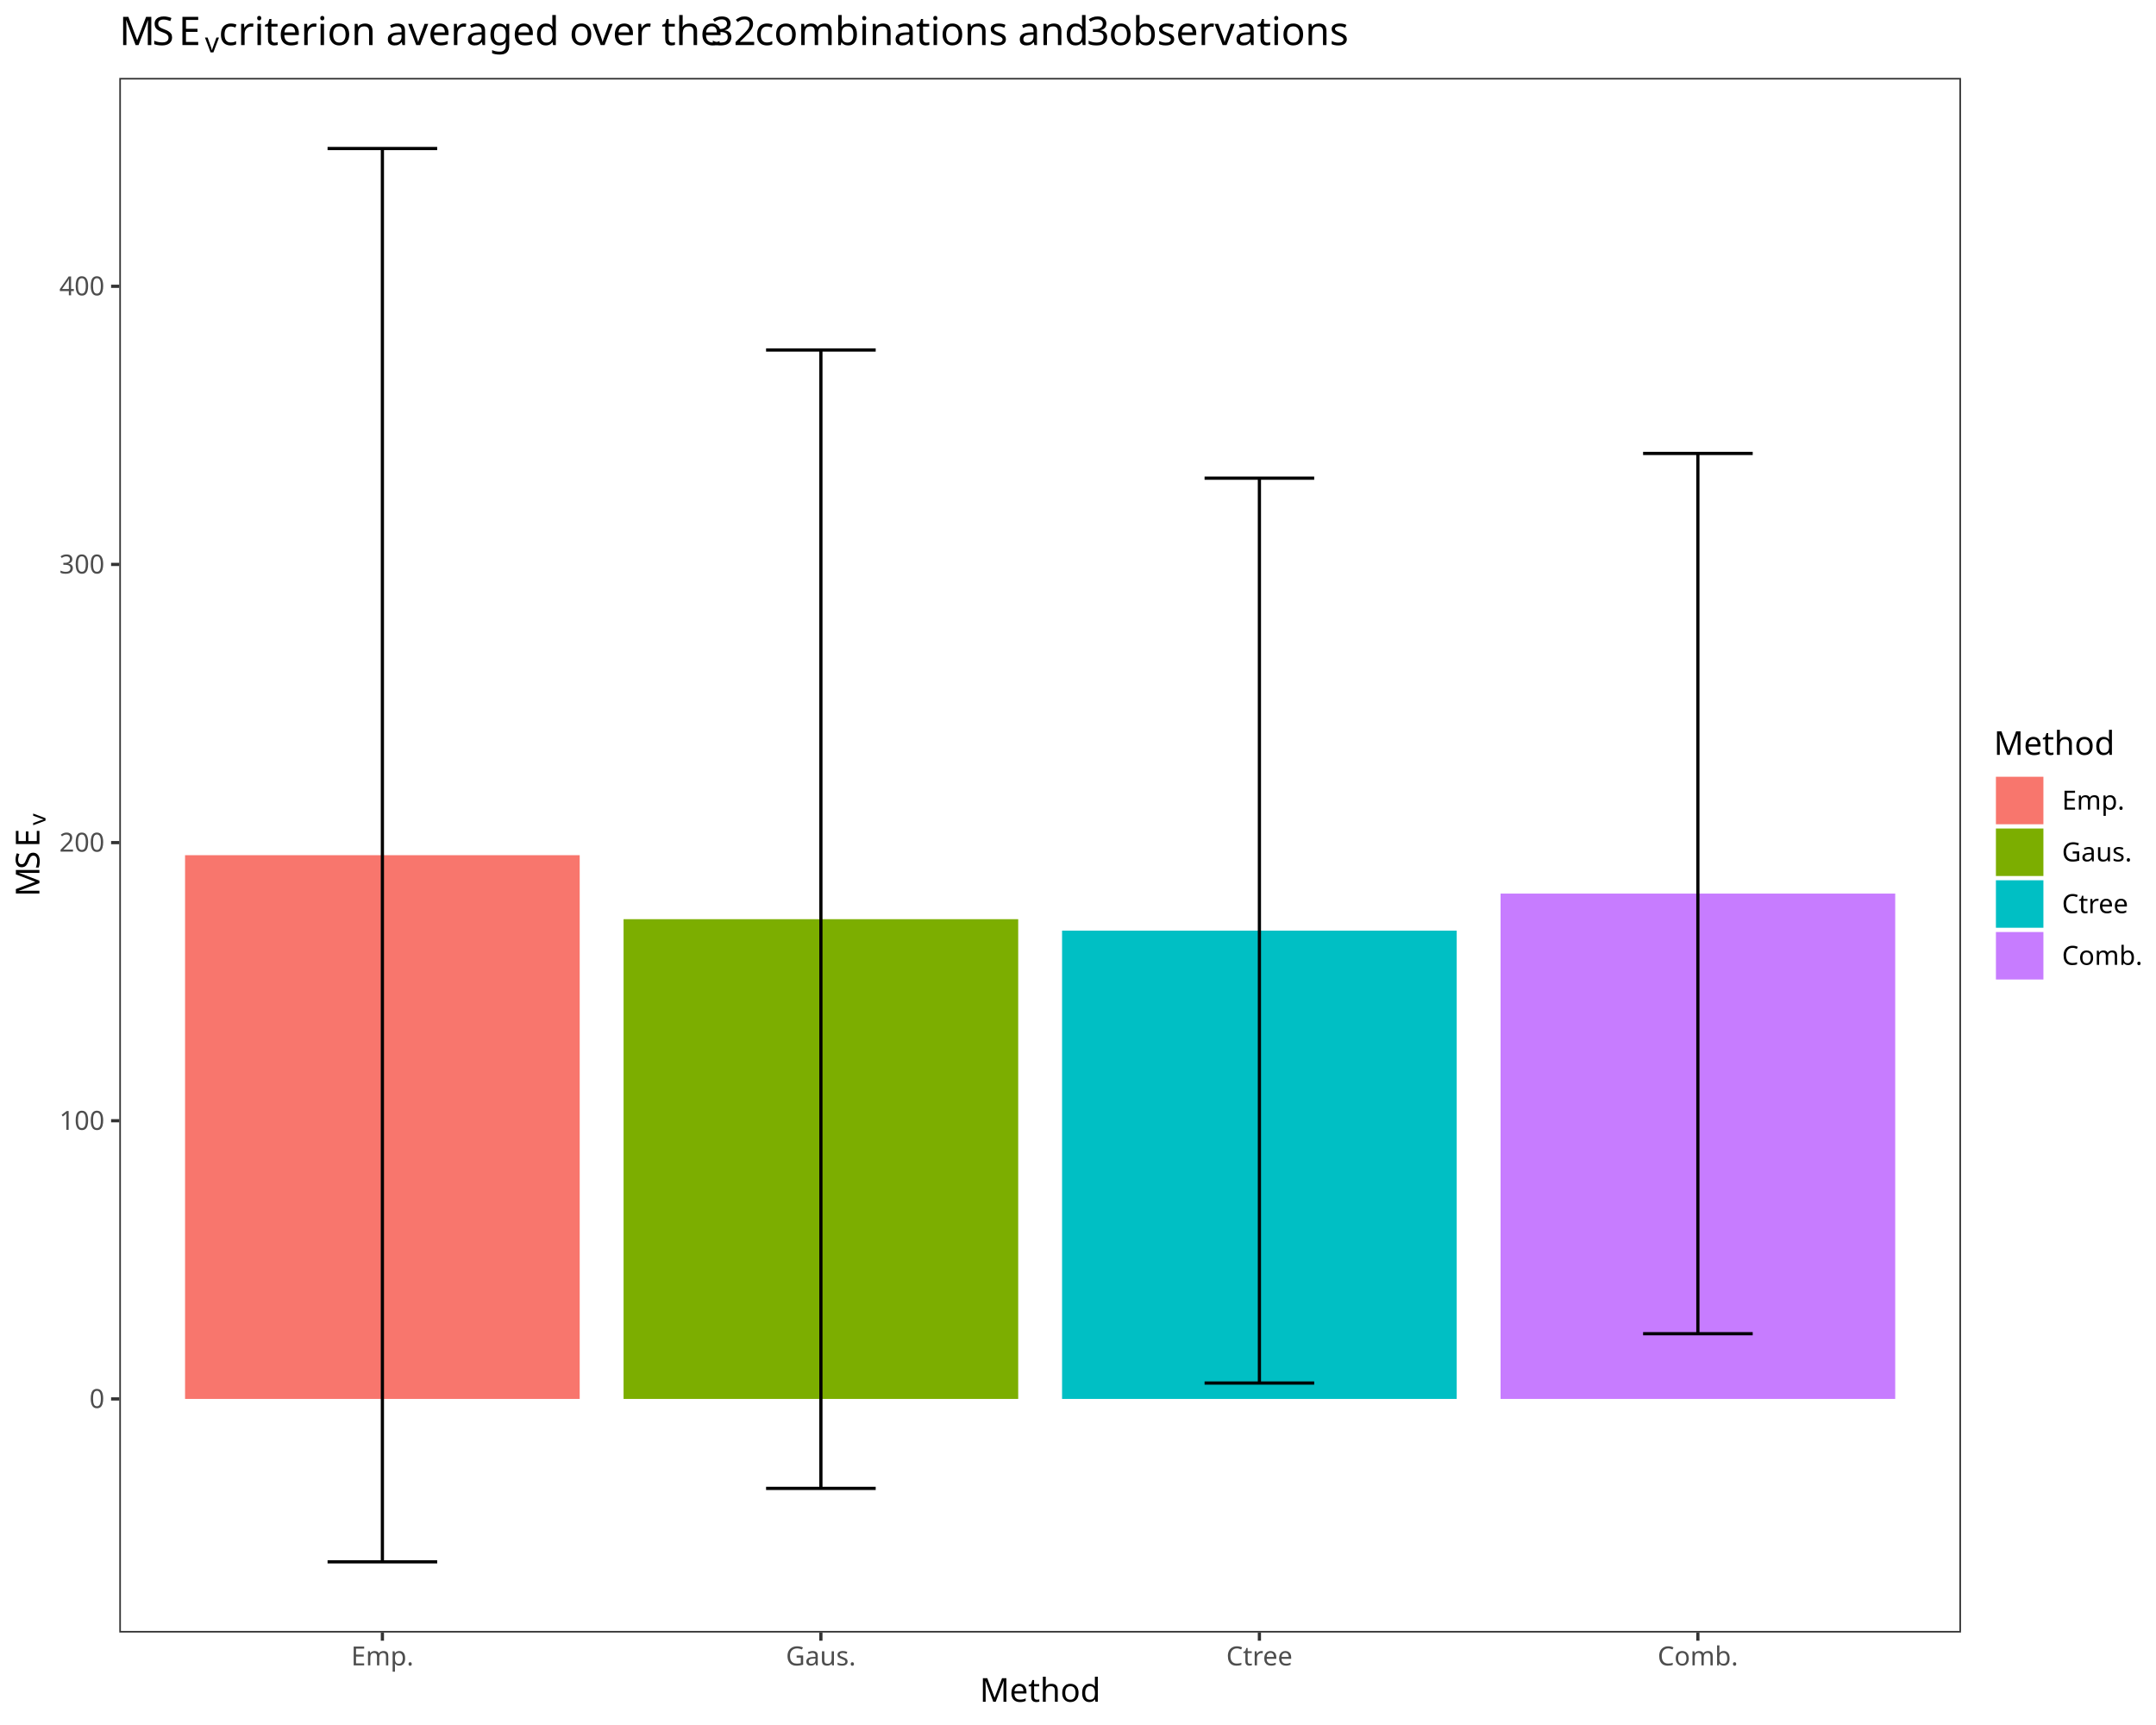
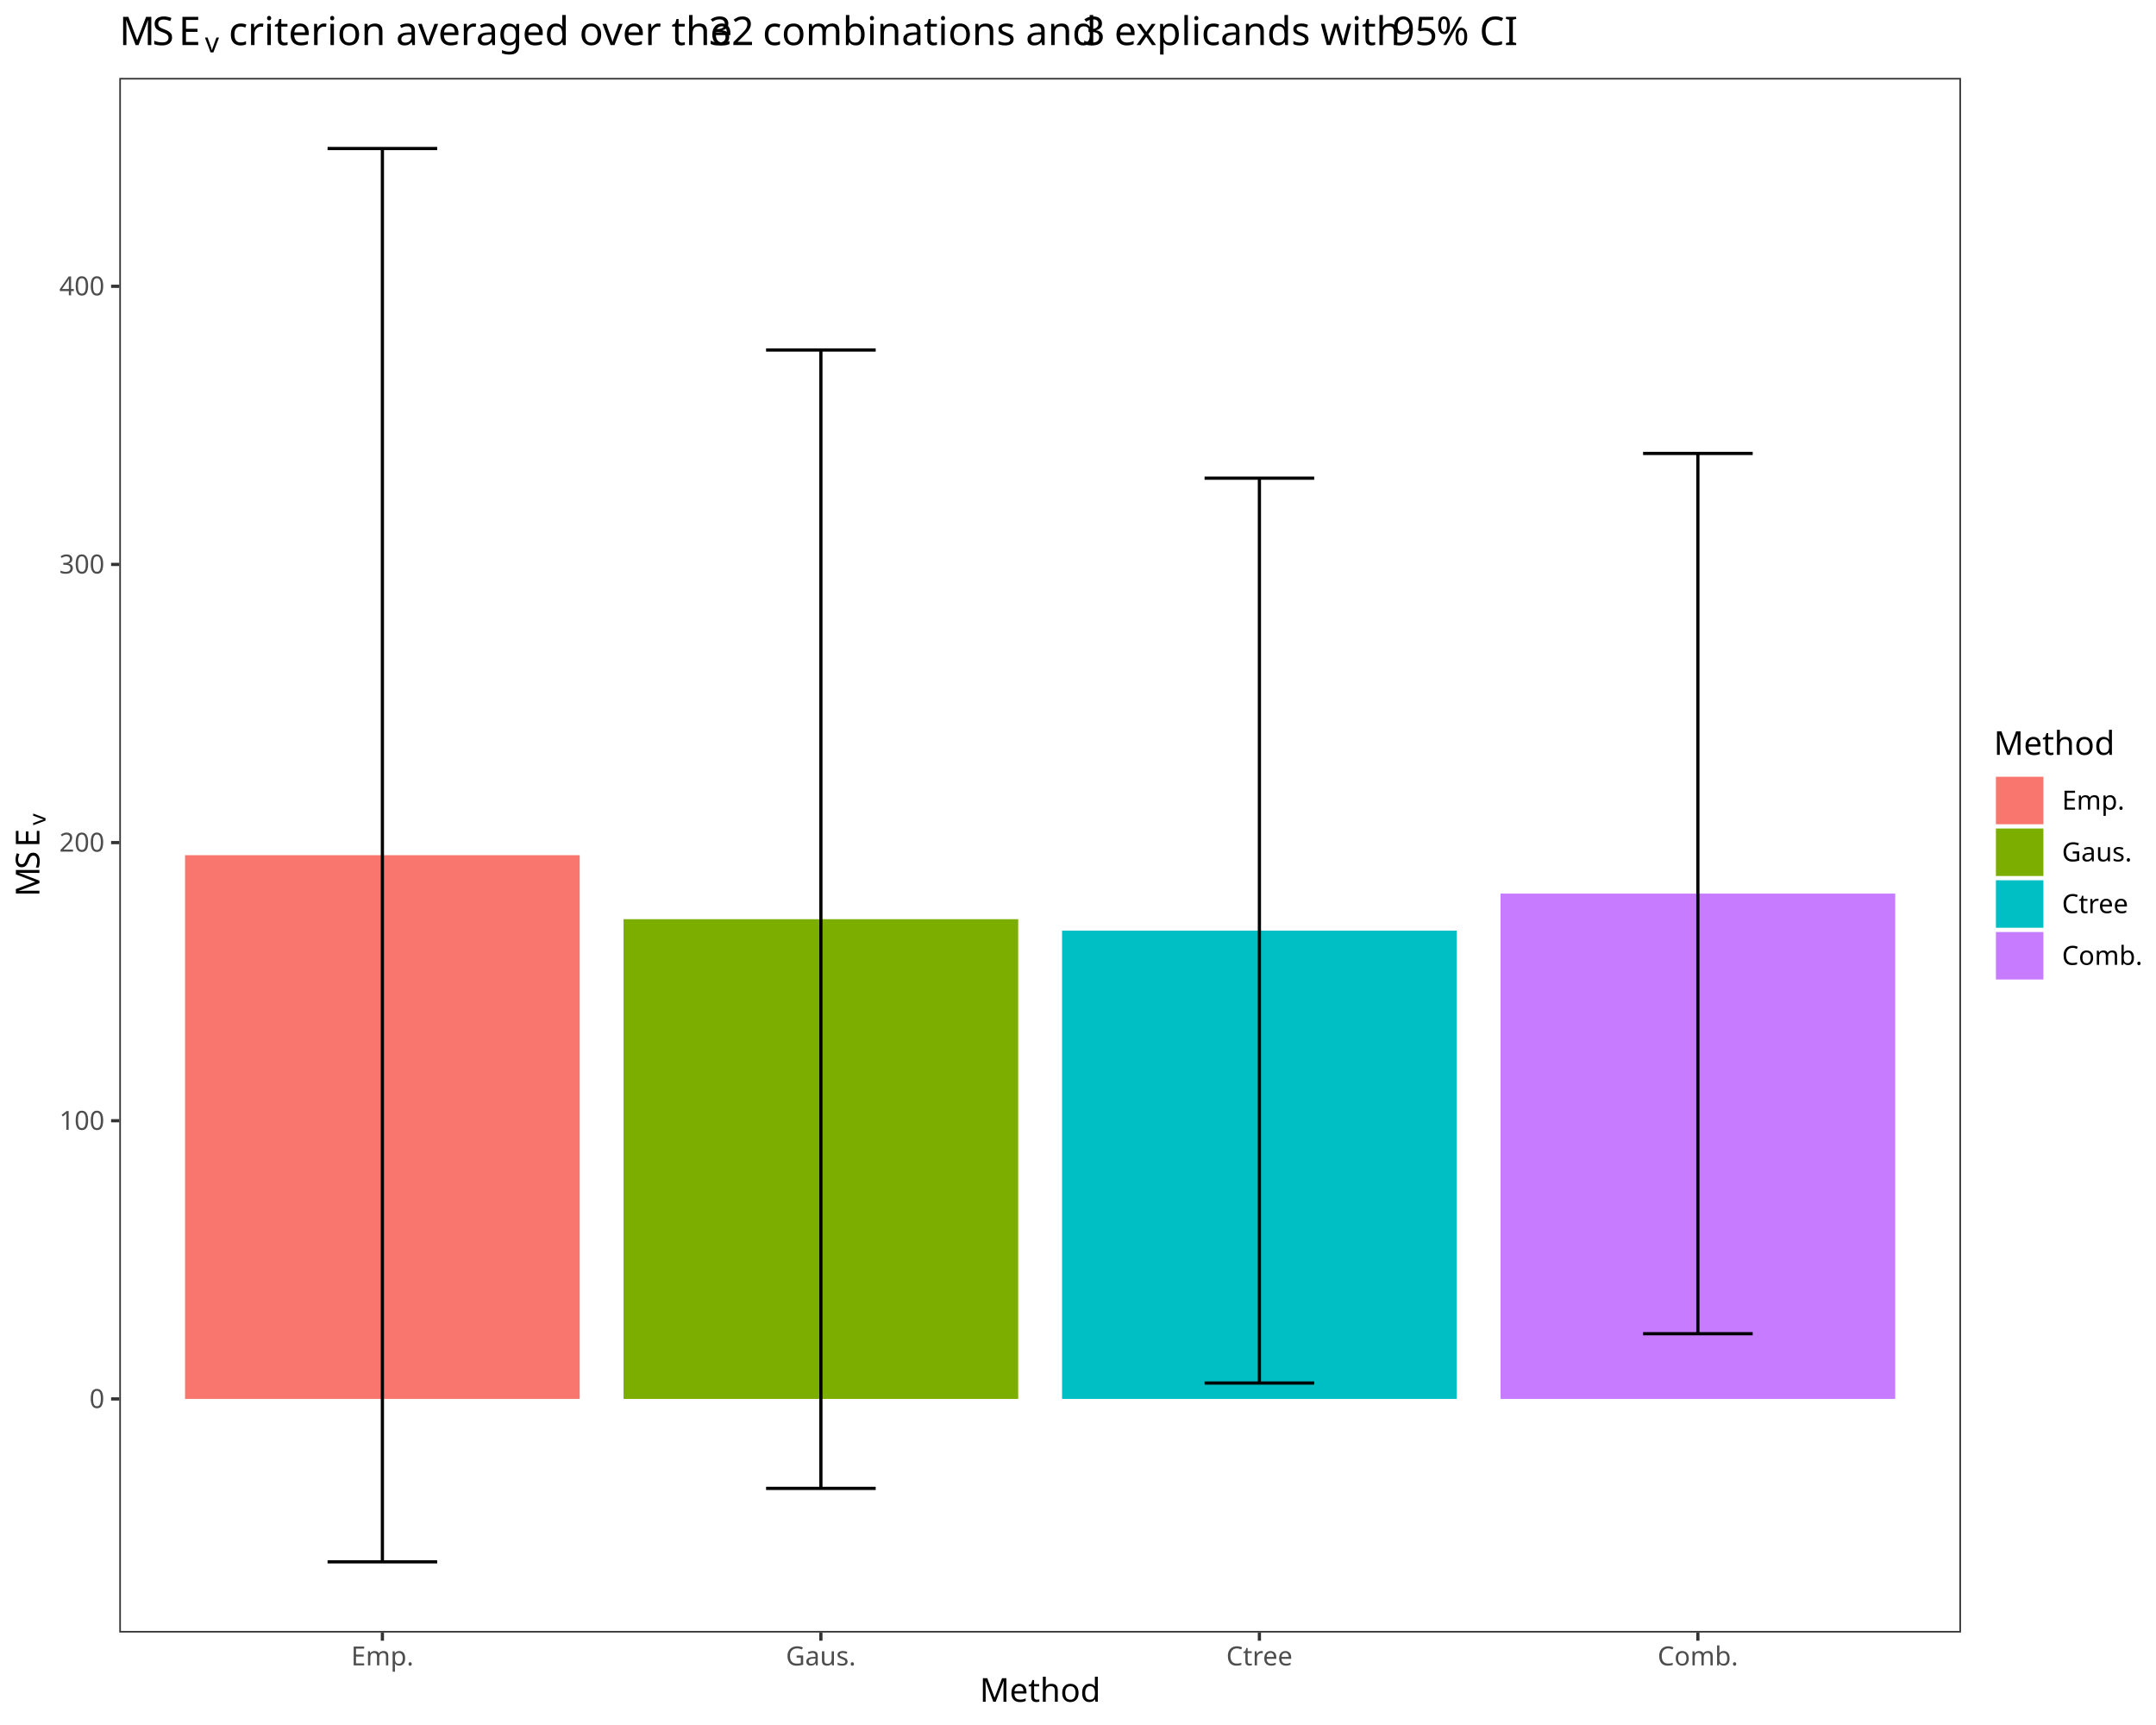
<svg xmlns="http://www.w3.org/2000/svg" class="svglite" data-engine-version="2.0" width="720.00pt" height="576.00pt" viewBox="0 0 720.00 576.00">
  <defs>
    <style type="text/css">
    .svglite line, .svglite polyline, .svglite polygon, .svglite path, .svglite rect, .svglite circle {
      fill: none;
      stroke: #000000;
      stroke-linecap: round;
      stroke-linejoin: round;
      stroke-miterlimit: 10.00;
    }
  </style>
  </defs>
  <rect width="100%" height="100%" style="stroke: none; fill: #FFFFFF;" />
  <defs>
    <clipPath id="cpMC4wMHw3MjAuMDB8MC4wMHw1NzYuMDA=">
      <rect x="0.00" y="0.00" width="720.00" height="576.00" />
    </clipPath>
  </defs>
  <g clip-path="url(#cpMC4wMHw3MjAuMDB8MC4wMHw1NzYuMDA=)">
    <rect x="0.00" y="0.00" width="720.00" height="576.00" style="stroke-width: 1.07; stroke: #FFFFFF; fill: #FFFFFF;" />
  </g>
  <defs>
    <clipPath id="cpMzkuODR8NjU0Ljg4fDI2LjAxfDU0NS4xMQ==">
      <rect x="39.84" y="26.01" width="615.04" height="519.11" />
    </clipPath>
  </defs>
  <g clip-path="url(#cpMzkuODR8NjU0Ljg4fDI2LjAxfDU0NS4xMQ==)">
    <rect x="39.84" y="26.01" width="615.04" height="519.11" style="stroke-width: 1.07; stroke: none; fill: #FFFFFF;" />
    <rect x="61.80" y="285.56" width="131.79" height="181.56" style="stroke-width: 1.07; stroke: none; stroke-linecap: butt; stroke-linejoin: miter; fill: #F8766D;" />
    <rect x="208.24" y="306.93" width="131.79" height="160.19" style="stroke-width: 1.07; stroke: none; stroke-linecap: butt; stroke-linejoin: miter; fill: #7CAE00;" />
    <rect x="354.68" y="310.75" width="131.79" height="156.37" style="stroke-width: 1.07; stroke: none; stroke-linecap: butt; stroke-linejoin: miter; fill: #00BFC4;" />
    <rect x="501.12" y="298.38" width="131.79" height="168.74" style="stroke-width: 1.07; stroke: none; stroke-linecap: butt; stroke-linejoin: miter; fill: #C77CFF;" />
    <polyline points="109.39,49.60 146.00,49.60 " style="stroke-width: 1.07; stroke-linecap: butt;" />
    <polyline points="127.70,49.60 127.70,521.52 " style="stroke-width: 1.07; stroke-linecap: butt;" />
    <polyline points="109.39,521.52 146.00,521.52 " style="stroke-width: 1.07; stroke-linecap: butt;" />
    <polyline points="255.83,116.87 292.44,116.87 " style="stroke-width: 1.07; stroke-linecap: butt;" />
    <polyline points="274.14,116.87 274.14,496.99 " style="stroke-width: 1.07; stroke-linecap: butt;" />
    <polyline points="255.83,496.99 292.44,496.99 " style="stroke-width: 1.07; stroke-linecap: butt;" />
    <polyline points="402.27,159.67 438.88,159.67 " style="stroke-width: 1.07; stroke-linecap: butt;" />
    <polyline points="420.58,159.67 420.58,461.82 " style="stroke-width: 1.07; stroke-linecap: butt;" />
    <polyline points="402.27,461.82 438.88,461.82 " style="stroke-width: 1.07; stroke-linecap: butt;" />
    <polyline points="548.71,151.41 585.32,151.41 " style="stroke-width: 1.07; stroke-linecap: butt;" />
    <polyline points="567.01,151.41 567.01,445.35 " style="stroke-width: 1.07; stroke-linecap: butt;" />
    <polyline points="548.71,445.35 585.32,445.35 " style="stroke-width: 1.07; stroke-linecap: butt;" />
    <rect x="39.84" y="26.01" width="615.04" height="519.11" style="stroke-width: 1.07; stroke: #333333;" />
  </g>
  <g clip-path="url(#cpMC4wMHw3MjAuMDB8MC4wMHw1NzYuMDA=)">
    <text x="34.90" y="470.14" text-anchor="end" style="font-size: 8.80px; fill: #4D4D4D; font-family: sans;" textLength="4.89px" lengthAdjust="spacingAndGlyphs">0</text>
    <text x="34.90" y="377.26" text-anchor="end" style="font-size: 8.80px; fill: #4D4D4D; font-family: sans;" textLength="14.68px" lengthAdjust="spacingAndGlyphs">100</text>
    <text x="34.90" y="284.38" text-anchor="end" style="font-size: 8.80px; fill: #4D4D4D; font-family: sans;" textLength="14.68px" lengthAdjust="spacingAndGlyphs">200</text>
    <text x="34.90" y="191.50" text-anchor="end" style="font-size: 8.80px; fill: #4D4D4D; font-family: sans;" textLength="14.68px" lengthAdjust="spacingAndGlyphs">300</text>
    <text x="34.90" y="98.62" text-anchor="end" style="font-size: 8.80px; fill: #4D4D4D; font-family: sans;" textLength="14.68px" lengthAdjust="spacingAndGlyphs">400</text>
    <polyline points="37.10,467.12 39.84,467.12 " style="stroke-width: 1.07; stroke: #333333; stroke-linecap: butt;" />
    <polyline points="37.10,374.23 39.84,374.23 " style="stroke-width: 1.07; stroke: #333333; stroke-linecap: butt;" />
    <polyline points="37.10,281.35 39.84,281.35 " style="stroke-width: 1.07; stroke: #333333; stroke-linecap: butt;" />
    <polyline points="37.10,188.47 39.84,188.47 " style="stroke-width: 1.07; stroke: #333333; stroke-linecap: butt;" />
    <polyline points="37.10,95.59 39.84,95.59 " style="stroke-width: 1.07; stroke: #333333; stroke-linecap: butt;" />
    <polyline points="127.70,547.85 127.70,545.11 " style="stroke-width: 1.07; stroke: #333333; stroke-linecap: butt;" />
    <polyline points="274.14,547.85 274.14,545.11 " style="stroke-width: 1.07; stroke: #333333; stroke-linecap: butt;" />
    <polyline points="420.58,547.85 420.58,545.11 " style="stroke-width: 1.07; stroke: #333333; stroke-linecap: butt;" />
    <polyline points="567.01,547.85 567.01,545.11 " style="stroke-width: 1.07; stroke: #333333; stroke-linecap: butt;" />
    <text x="127.70" y="556.10" text-anchor="middle" style="font-size: 8.80px; fill: #4D4D4D; font-family: sans;" textLength="20.54px" lengthAdjust="spacingAndGlyphs">Emp.</text>
    <text x="274.14" y="556.10" text-anchor="middle" style="font-size: 8.80px; fill: #4D4D4D; font-family: sans;" textLength="23.49px" lengthAdjust="spacingAndGlyphs">Gaus.</text>
    <text x="420.58" y="556.10" text-anchor="middle" style="font-size: 8.80px; fill: #4D4D4D; font-family: sans;" textLength="21.52px" lengthAdjust="spacingAndGlyphs">Ctree</text>
    <text x="567.01" y="556.10" text-anchor="middle" style="font-size: 8.80px; fill: #4D4D4D; font-family: sans;" textLength="25.92px" lengthAdjust="spacingAndGlyphs">Comb.</text>
    <text x="347.36" y="568.24" text-anchor="middle" style="font-size: 11.00px; font-family: sans;" textLength="36.70px" lengthAdjust="spacingAndGlyphs">Method</text>
    <text transform="translate(13.16,299.41) rotate(-90)" style="font-size: 11.00px; font-family: sans;" textLength="9.17px" lengthAdjust="spacingAndGlyphs">M</text>
    <text transform="translate(13.16,290.24) rotate(-90)" style="font-size: 11.00px; font-family: sans;" textLength="7.34px" lengthAdjust="spacingAndGlyphs">S</text>
    <text transform="translate(13.16,282.90) rotate(-90)" style="font-size: 11.00px; font-family: sans;" textLength="7.34px" lengthAdjust="spacingAndGlyphs">E</text>
    <text transform="translate(15.20,275.56) rotate(-90)" style="font-size: 7.70px; font-family: sans;" textLength="3.85px" lengthAdjust="spacingAndGlyphs">v</text>
    <rect x="665.84" y="243.33" width="48.68" height="84.45" style="stroke-width: 1.07; stroke: none; fill: #FFFFFF;" />
    <text x="665.84" y="252.05" style="font-size: 11.00px; font-family: sans;" textLength="36.70px" lengthAdjust="spacingAndGlyphs">Method</text>
    <rect x="665.84" y="258.67" width="17.28" height="17.28" style="stroke-width: 1.07; stroke: none; fill: #FFFFFF;" />
    <rect x="666.54" y="259.37" width="15.86" height="15.86" style="stroke-width: 1.07; stroke: none; stroke-linecap: butt; stroke-linejoin: miter; fill: #F8766D;" />
    <rect x="665.84" y="275.95" width="17.28" height="17.28" style="stroke-width: 1.07; stroke: none; fill: #FFFFFF;" />
    <rect x="666.54" y="276.65" width="15.86" height="15.86" style="stroke-width: 1.07; stroke: none; stroke-linecap: butt; stroke-linejoin: miter; fill: #7CAE00;" />
    <rect x="665.84" y="293.23" width="17.28" height="17.28" style="stroke-width: 1.07; stroke: none; fill: #FFFFFF;" />
    <rect x="666.54" y="293.93" width="15.86" height="15.86" style="stroke-width: 1.07; stroke: none; stroke-linecap: butt; stroke-linejoin: miter; fill: #00BFC4;" />
    <rect x="665.84" y="310.51" width="17.28" height="17.28" style="stroke-width: 1.07; stroke: none; fill: #FFFFFF;" />
    <rect x="666.54" y="311.21" width="15.86" height="15.86" style="stroke-width: 1.07; stroke: none; stroke-linecap: butt; stroke-linejoin: miter; fill: #C77CFF;" />
    <text x="688.60" y="270.33" style="font-size: 8.80px; font-family: sans;" textLength="20.54px" lengthAdjust="spacingAndGlyphs">Emp.</text>
    <text x="688.60" y="287.61" style="font-size: 8.80px; font-family: sans;" textLength="23.49px" lengthAdjust="spacingAndGlyphs">Gaus.</text>
    <text x="688.60" y="304.89" style="font-size: 8.80px; font-family: sans;" textLength="21.52px" lengthAdjust="spacingAndGlyphs">Ctree</text>
    <text x="688.60" y="322.17" style="font-size: 8.80px; font-family: sans;" textLength="25.92px" lengthAdjust="spacingAndGlyphs">Comb.</text>
    <text x="39.84" y="15.05" style="font-size: 13.20px; font-family: sans;" textLength="11.00px" lengthAdjust="spacingAndGlyphs">M</text>
    <text x="50.84" y="15.05" style="font-size: 13.20px; font-family: sans;" textLength="8.81px" lengthAdjust="spacingAndGlyphs">S</text>
    <text x="59.64" y="15.05" style="font-size: 13.20px; font-family: sans;" textLength="8.81px" lengthAdjust="spacingAndGlyphs">E</text>
    <text x="68.45" y="17.49" style="font-size: 9.24px; font-family: sans;" textLength="4.62px" lengthAdjust="spacingAndGlyphs">v</text>
-     <text x="73.07" y="15.05" style="font-size: 13.20px; font-family: sans;" textLength="164.37px" lengthAdjust="spacingAndGlyphs"> criterion averaged over the </text>
-     <text x="237.45" y="15.05" style="font-size: 13.20px; font-family: sans;" textLength="14.68px" lengthAdjust="spacingAndGlyphs">32</text>
-     <text x="252.13" y="15.05" style="font-size: 13.20px; font-family: sans;" textLength="110.82px" lengthAdjust="spacingAndGlyphs"> combinations and </text>
-     <text x="362.95" y="15.05" style="font-size: 13.20px; font-family: sans;" textLength="7.34px" lengthAdjust="spacingAndGlyphs">3</text>
-     <text x="370.29" y="15.05" style="font-size: 13.20px; font-family: sans;" textLength="78.53px" lengthAdjust="spacingAndGlyphs"> observations</text>
+     <text x="73.07" y="15.05" style="font-size: 13.20px; font-family: sans;" textLength="3.30px" lengthAdjust="spacingAndGlyphs"> </text>
+     <text x="76.38" y="15.05" style="font-size: 13.20px; font-family: sans;" textLength="157.04px" lengthAdjust="spacingAndGlyphs">criterion averaged over the</text>
+     <text x="233.41" y="15.05" style="font-size: 13.20px; font-family: sans;" textLength="3.30px" lengthAdjust="spacingAndGlyphs"> </text>
+     <text x="236.72" y="15.05" style="font-size: 13.20px; font-family: sans;" textLength="14.68px" lengthAdjust="spacingAndGlyphs">32</text>
+     <text x="251.40" y="15.05" style="font-size: 13.20px; font-family: sans;" textLength="3.30px" lengthAdjust="spacingAndGlyphs"> </text>
+     <text x="254.70" y="15.05" style="font-size: 13.20px; font-family: sans;" textLength="103.48px" lengthAdjust="spacingAndGlyphs">combinations and</text>
+     <text x="358.19" y="15.05" style="font-size: 13.20px; font-family: sans;" textLength="3.30px" lengthAdjust="spacingAndGlyphs"> </text>
+     <text x="361.49" y="15.05" style="font-size: 13.20px; font-family: sans;" textLength="7.34px" lengthAdjust="spacingAndGlyphs">3</text>
+     <text x="368.83" y="15.05" style="font-size: 13.20px; font-family: sans;" textLength="3.30px" lengthAdjust="spacingAndGlyphs"> </text>
+     <text x="372.13" y="15.05" style="font-size: 13.20px; font-family: sans;" textLength="89.53px" lengthAdjust="spacingAndGlyphs">explicands with</text>
+     <text x="461.66" y="15.05" style="font-size: 13.20px; font-family: sans;" textLength="3.30px" lengthAdjust="spacingAndGlyphs"> </text>
+     <text x="464.96" y="15.05" style="font-size: 13.20px; font-family: sans;" textLength="14.68px" lengthAdjust="spacingAndGlyphs">95</text>
+     <text x="479.65" y="15.05" style="font-size: 13.20px; font-family: sans;" textLength="28.61px" lengthAdjust="spacingAndGlyphs">% CI</text>
  </g>
</svg>
